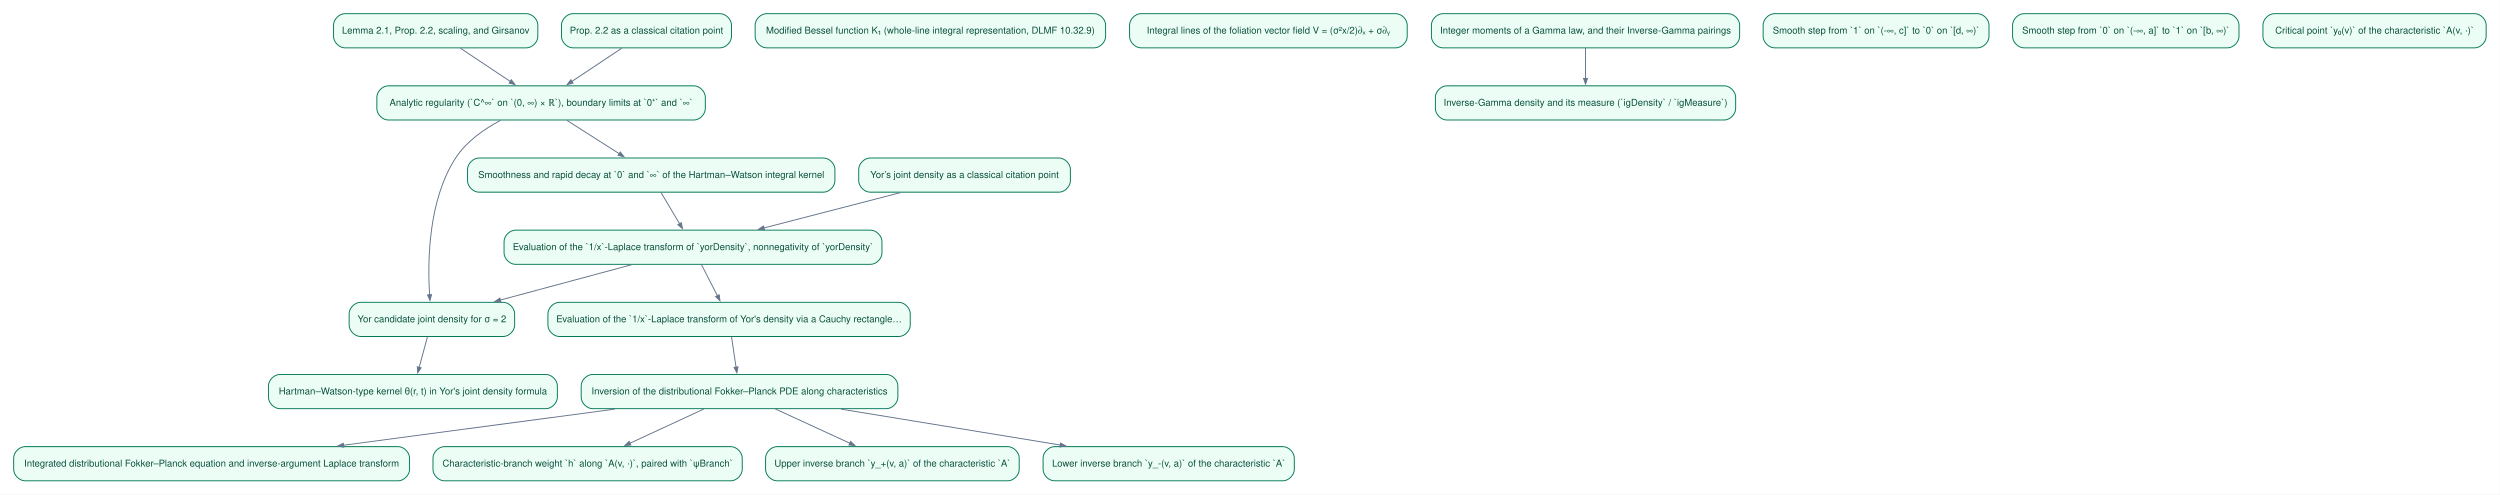
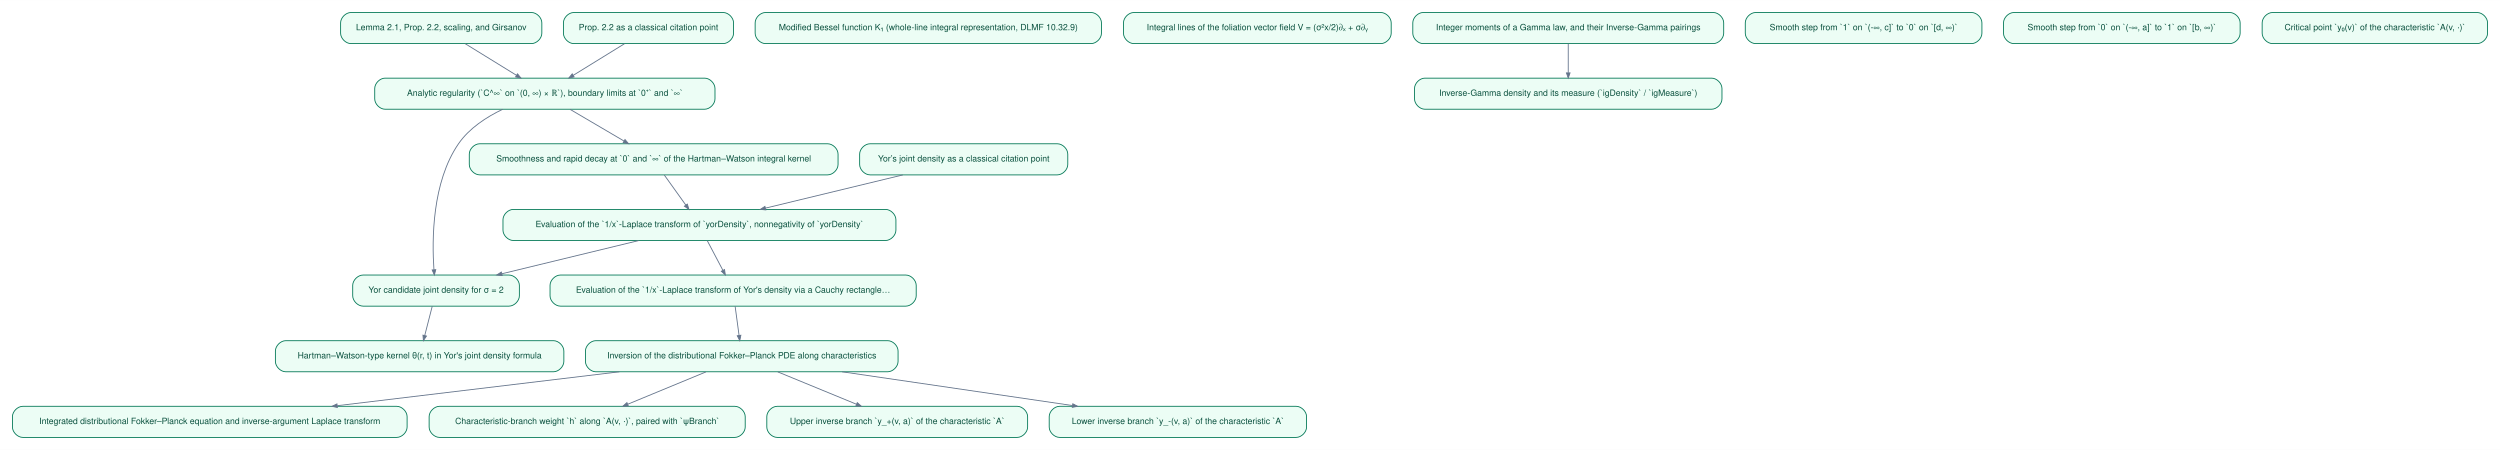
- <svg xmlns="http://www.w3.org/2000/svg" xmlns:xlink="http://www.w3.org/1999/xlink" width="2633pt" height="521pt" viewBox="0.00 0.00 2633.00 521.00">
+ <svg xmlns="http://www.w3.org/2000/svg" xmlns:xlink="http://www.w3.org/1999/xlink" width="2895pt" height="521pt" viewBox="0.00 0.00 2894.80 520.80">
  <g id="graph0" class="graph" transform="scale(1 1) rotate(0) translate(14.4 506.4)">
-     <polygon fill="white" stroke="none" points="-14.4,14.4 -14.4,-506.4 2618.42,-506.4 2618.42,14.4 -14.4,14.4" />
+     <polygon fill="white" stroke="transparent" points="-14.4,14.4 -14.4,-506.4 2880.4,-506.4 2880.4,14.4 -14.4,14.4" />
    <g id="node1" class="node">
      <g id="a_node1">
        <a xlink:href="Section2/Auxiliary.md" xlink:title="Auxiliary.lean">
-           <path fill="#ecfdf5" stroke="#047857" d="M540.05,-492C540.05,-492 348.89,-492 348.89,-492 342.89,-492 336.89,-486 336.89,-480 336.89,-480 336.89,-468 336.89,-468 336.89,-462 342.89,-456 348.89,-456 348.89,-456 540.05,-456 540.05,-456 546.05,-456 552.05,-462 552.05,-468 552.05,-468 552.05,-480 552.05,-480 552.05,-486 546.05,-492 540.05,-492" />
-           <text xml:space="preserve" text-anchor="middle" x="444.47" y="-471" font-family="Helvetica,sans-Serif" font-size="10.00" fill="#064e3b">Lemma 2.1, Prop. 2.2, scaling, and Girsanov</text>
+           <path fill="#ecfdf5" stroke="#047857" d="M601,-492C601,-492 392,-492 392,-492 386,-492 380,-486 380,-480 380,-480 380,-468 380,-468 380,-462 386,-456 392,-456 392,-456 601,-456 601,-456 607,-456 613,-462 613,-468 613,-468 613,-480 613,-480 613,-486 607,-492 601,-492" />
+           <text text-anchor="middle" x="496.5" y="-471.5" font-family="Helvetica,sans-Serif" font-size="10.00" fill="#064e3b">Lemma 2.1, Prop. 2.2, scaling, and Girsanov</text>
        </a>
      </g>
    </g>
    <g id="node2" class="node">
      <g id="a_node2">
        <a xlink:href="Section2/YorAnalytic.md" xlink:title="YorAnalytic.lean">
-           <path fill="#ecfdf5" stroke="#047857" d="M716.45,-416C716.45,-416 394.5,-416 394.5,-416 388.5,-416 382.5,-410 382.5,-404 382.5,-404 382.5,-392 382.5,-392 382.5,-386 388.5,-380 394.5,-380 394.5,-380 716.45,-380 716.45,-380 722.45,-380 728.45,-386 728.45,-392 728.45,-392 728.45,-404 728.45,-404 728.45,-410 722.45,-416 716.45,-416" />
-           <text xml:space="preserve" text-anchor="middle" x="555.47" y="-395" font-family="Helvetica,sans-Serif" font-size="10.00" fill="#064e3b">Analytic regularity (`C^∞` on `(0, ∞) × ℝ`), boundary limits at `0⁺` and `∞`</text>
+           <path fill="#ecfdf5" stroke="#047857" d="M801.5,-416C801.5,-416 431.5,-416 431.5,-416 425.5,-416 419.5,-410 419.5,-404 419.5,-404 419.5,-392 419.5,-392 419.5,-386 425.5,-380 431.5,-380 431.5,-380 801.5,-380 801.5,-380 807.5,-380 813.5,-386 813.5,-392 813.5,-392 813.5,-404 813.5,-404 813.5,-410 807.5,-416 801.5,-416" />
+           <text text-anchor="middle" x="616.5" y="-395.5" font-family="Helvetica,sans-Serif" font-size="10.00" fill="#064e3b">Analytic regularity (`C^∞` on `(0, ∞) × ℝ`), boundary limits at `0⁺` and `∞`</text>
        </a>
      </g>
    </g>
    <g id="edge1" class="edge">
-       <path fill="none" stroke="#64748b" d="M470.5,-455.65C486.25,-445.15 506.46,-431.67 523.22,-420.5" />
-       <polygon fill="#64748b" stroke="#64748b" points="524.14,-422.41 527.97,-417.34 521.81,-418.92 524.14,-422.41" />
+       <path fill="none" stroke="#64748b" d="M524.33,-455.84C542.05,-444.91 565.09,-430.7 583.7,-419.23" />
+       <polygon fill="#64748b" stroke="#64748b" points="584.81,-421.01 588.82,-416.07 582.61,-417.43 584.81,-421.01" />
    </g>
    <g id="node4" class="node">
      <g id="a_node4">
        <a xlink:href="Section2/YorDensity.md" xlink:title="YorDensity.lean">
-           <path fill="#ecfdf5" stroke="#047857" d="M515.63,-188C515.63,-188 365.31,-188 365.31,-188 359.31,-188 353.31,-182 353.31,-176 353.31,-176 353.31,-164 353.31,-164 353.31,-158 359.31,-152 365.31,-152 365.31,-152 515.63,-152 515.63,-152 521.63,-152 527.63,-158 527.63,-164 527.63,-164 527.63,-176 527.63,-176 527.63,-182 521.63,-188 515.63,-188" />
-           <text xml:space="preserve" text-anchor="middle" x="440.47" y="-167" font-family="Helvetica,sans-Serif" font-size="10.00" fill="#064e3b">Yor candidate joint density for σ = 2</text>
+           <path fill="#ecfdf5" stroke="#047857" d="M575,-188C575,-188 406,-188 406,-188 400,-188 394,-182 394,-176 394,-176 394,-164 394,-164 394,-158 400,-152 406,-152 406,-152 575,-152 575,-152 581,-152 587,-158 587,-164 587,-164 587,-176 587,-176 587,-182 581,-188 575,-188" />
+           <text text-anchor="middle" x="490.5" y="-167.5" font-family="Helvetica,sans-Serif" font-size="10.00" fill="#064e3b">Yor candidate joint density for σ = 2</text>
        </a>
      </g>
    </g>
    <g id="edge8" class="edge">
-       <path fill="none" stroke="#64748b" d="M512.8,-379.67C495.4,-370.45 476.76,-357.37 465.47,-340 436.61,-295.62 435.84,-230.96 438.02,-195.88" />
-       <polygon fill="#64748b" stroke="#64748b" points="440.11,-196.1 438.45,-189.96 435.92,-195.8 440.11,-196.1" />
+       <path fill="none" stroke="#64748b" d="M567.66,-379.95C548.81,-370.94 528.85,-357.94 516.5,-340 485.93,-295.57 485.65,-229.08 488.07,-194.22" />
+       <polygon fill="#64748b" stroke="#64748b" points="490.18,-194.24 488.55,-188.09 485.99,-193.91 490.18,-194.24" />
    </g>
    <g id="node5" class="node">
      <g id="a_node5">
        <a xlink:href="Section2/YorKernel.md" xlink:title="YorKernel.lean">
-           <path fill="#ecfdf5" stroke="#047857" d="M852.93,-340C852.93,-340 490.02,-340 490.02,-340 484.02,-340 478.02,-334 478.02,-328 478.02,-328 478.02,-316 478.02,-316 478.02,-310 484.02,-304 490.02,-304 490.02,-304 852.93,-304 852.93,-304 858.93,-304 864.93,-310 864.93,-316 864.93,-316 864.93,-328 864.93,-328 864.93,-334 858.93,-340 852.93,-340" />
-           <text xml:space="preserve" text-anchor="middle" x="671.47" y="-319" font-family="Helvetica,sans-Serif" font-size="10.00" fill="#064e3b">Smoothness and rapid decay at `0` and `∞` of the Hartman–Watson integral kernel</text>
+           <path fill="#ecfdf5" stroke="#047857" d="M944,-340C944,-340 541,-340 541,-340 535,-340 529,-334 529,-328 529,-328 529,-316 529,-316 529,-310 535,-304 541,-304 541,-304 944,-304 944,-304 950,-304 956,-310 956,-316 956,-316 956,-328 956,-328 956,-334 950,-340 944,-340" />
+           <text text-anchor="middle" x="742.5" y="-319.5" font-family="Helvetica,sans-Serif" font-size="10.00" fill="#064e3b">Smoothness and rapid decay at `0` and `∞` of the Hartman–Watson integral kernel</text>
        </a>
      </g>
    </g>
    <g id="edge9" class="edge">
-       <path fill="none" stroke="#64748b" d="M582.67,-379.65C599.13,-369.15 620.25,-355.67 637.77,-344.5" />
-       <polygon fill="#64748b" stroke="#64748b" points="638.84,-346.31 642.77,-341.31 636.58,-342.77 638.84,-346.31" />
+       <path fill="none" stroke="#64748b" d="M645.72,-379.84C664.33,-368.91 688.52,-354.7 708.06,-343.23" />
+       <polygon fill="#64748b" stroke="#64748b" points="709.32,-344.92 713.43,-340.07 707.2,-341.3 709.32,-344.92" />
    </g>
    <g id="node3" class="node">
      <g id="a_node3">
        <a xlink:href="Section2/Prop22Classical.md" xlink:title="Prop22Classical.lean">
-           <path fill="#ecfdf5" stroke="#047857" d="M743.99,-492C743.99,-492 588.96,-492 588.96,-492 582.96,-492 576.96,-486 576.96,-480 576.96,-480 576.96,-468 576.96,-468 576.96,-462 582.96,-456 588.96,-456 588.96,-456 743.99,-456 743.99,-456 749.99,-456 755.99,-462 755.99,-468 755.99,-468 755.99,-480 755.99,-480 755.99,-486 749.99,-492 743.99,-492" />
-           <text xml:space="preserve" text-anchor="middle" x="666.47" y="-471" font-family="Helvetica,sans-Serif" font-size="10.00" fill="#064e3b">Prop. 2.2 as a classical citation point</text>
+           <path fill="#ecfdf5" stroke="#047857" d="M823,-492C823,-492 650,-492 650,-492 644,-492 638,-486 638,-480 638,-480 638,-468 638,-468 638,-462 644,-456 650,-456 650,-456 823,-456 823,-456 829,-456 835,-462 835,-468 835,-468 835,-480 835,-480 835,-486 829,-492 823,-492" />
+           <text text-anchor="middle" x="736.5" y="-471.5" font-family="Helvetica,sans-Serif" font-size="10.00" fill="#064e3b">Prop. 2.2 as a classical citation point</text>
        </a>
      </g>
    </g>
    <g id="edge7" class="edge">
-       <path fill="none" stroke="#64748b" d="M640.45,-455.65C624.7,-445.15 604.48,-431.67 587.72,-420.5" />
-       <polygon fill="#64748b" stroke="#64748b" points="589.13,-418.92 582.98,-417.34 586.8,-422.41 589.13,-418.92" />
+       <path fill="none" stroke="#64748b" d="M708.67,-455.84C690.95,-444.91 667.91,-430.7 649.3,-419.23" />
+       <polygon fill="#64748b" stroke="#64748b" points="650.39,-417.43 644.18,-416.07 648.19,-421.01 650.39,-417.43" />
    </g>
    <g id="node10" class="node">
      <g id="a_node10">
        <a xlink:href="Section2/Theta.md" xlink:title="Theta.lean">
-           <path fill="#ecfdf5" stroke="#047857" d="M560.61,-112C560.61,-112 280.33,-112 280.33,-112 274.33,-112 268.33,-106 268.33,-100 268.33,-100 268.33,-88 268.33,-88 268.33,-82 274.33,-76 280.33,-76 280.33,-76 560.61,-76 560.61,-76 566.61,-76 572.61,-82 572.61,-88 572.61,-88 572.61,-100 572.61,-100 572.61,-106 566.61,-112 560.61,-112" />
-           <text xml:space="preserve" text-anchor="middle" x="420.47" y="-91" font-family="Helvetica,sans-Serif" font-size="10.00" fill="#064e3b">Hartman–Watson-type kernel θ(r, t) in Yor's joint density formula</text>
+           <path fill="#ecfdf5" stroke="#047857" d="M626.5,-112C626.5,-112 316.5,-112 316.5,-112 310.5,-112 304.5,-106 304.5,-100 304.5,-100 304.5,-88 304.5,-88 304.5,-82 310.5,-76 316.5,-76 316.5,-76 626.5,-76 626.5,-76 632.5,-76 638.5,-82 638.5,-88 638.5,-88 638.5,-100 638.5,-100 638.5,-106 632.5,-112 626.5,-112" />
+           <text text-anchor="middle" x="471.5" y="-91.5" font-family="Helvetica,sans-Serif" font-size="10.00" fill="#064e3b">Hartman–Watson-type kernel θ(r, t) in Yor's joint density formula</text>
        </a>
      </g>
    </g>
    <g id="edge11" class="edge">
-       <path fill="none" stroke="#64748b" d="M435.83,-151.84C433.23,-142.19 429.93,-130 427.06,-119.38" />
-       <polygon fill="#64748b" stroke="#64748b" points="429.14,-119.03 425.55,-113.79 425.09,-120.13 429.14,-119.03" />
+       <path fill="none" stroke="#64748b" d="M486.09,-151.84C483.5,-141.75 480.2,-128.87 477.39,-117.92" />
+       <polygon fill="#64748b" stroke="#64748b" points="479.41,-117.36 475.88,-112.07 475.34,-118.4 479.41,-117.36" />
    </g>
    <g id="node7" class="node">
      <g id="a_node7">
        <a xlink:href="Section2/YorJointDensity.md" xlink:title="YorJointDensity.lean">
-           <path fill="#ecfdf5" stroke="#047857" d="M902.47,-264C902.47,-264 528.47,-264 528.47,-264 522.47,-264 516.47,-258 516.47,-252 516.47,-252 516.47,-240 516.47,-240 516.47,-234 522.47,-228 528.47,-228 528.47,-228 902.47,-228 902.47,-228 908.47,-228 914.47,-234 914.47,-240 914.47,-240 914.47,-252 914.47,-252 914.47,-258 908.47,-264 902.47,-264" />
-           <text xml:space="preserve" text-anchor="middle" x="715.47" y="-243" font-family="Helvetica,sans-Serif" font-size="10.00" fill="#064e3b">Evaluation of the `1/x`-Laplace transform of `yorDensity`, nonnegativity of `yorDensity`</text>
+           <path fill="#ecfdf5" stroke="#047857" d="M1011,-264C1011,-264 580,-264 580,-264 574,-264 568,-258 568,-252 568,-252 568,-240 568,-240 568,-234 574,-228 580,-228 580,-228 1011,-228 1011,-228 1017,-228 1023,-234 1023,-240 1023,-240 1023,-252 1023,-252 1023,-258 1017,-264 1011,-264" />
+           <text text-anchor="middle" x="795.5" y="-243.5" font-family="Helvetica,sans-Serif" font-size="10.00" fill="#064e3b">Evaluation of the `1/x`-Laplace transform of `yorDensity`, nonnegativity of `yorDensity`</text>
        </a>
      </g>
    </g>
    <g id="edge14" class="edge">
-       <path fill="none" stroke="#64748b" d="M681.68,-303.84C687.52,-294.01 694.94,-281.53 701.34,-270.77" />
-       <polygon fill="#64748b" stroke="#64748b" points="703.13,-271.86 704.4,-265.63 699.52,-269.71 703.13,-271.86" />
+       <path fill="none" stroke="#64748b" d="M754.79,-303.84C762.22,-293.47 771.76,-280.15 779.73,-269.02" />
+       <polygon fill="#64748b" stroke="#64748b" points="781.49,-270.17 783.27,-264.07 778.07,-267.73 781.49,-270.17" />
    </g>
    <g id="node6" class="node">
      <g id="a_node6">
        <a xlink:href="Section2/YorLaplace.md" xlink:title="YorLaplace.lean">
-           <path fill="#ecfdf5" stroke="#047857" d="M932.27,-188C932.27,-188 574.68,-188 574.68,-188 568.68,-188 562.68,-182 562.68,-176 562.68,-176 562.68,-164 562.68,-164 562.68,-158 568.68,-152 574.68,-152 574.68,-152 932.27,-152 932.27,-152 938.27,-152 944.27,-158 944.27,-164 944.27,-164 944.27,-176 944.27,-176 944.27,-182 938.27,-188 932.27,-188" />
-           <text xml:space="preserve" text-anchor="middle" x="753.47" y="-167" font-family="Helvetica,sans-Serif" font-size="10.00" fill="#064e3b">Evaluation of the `1/x`-Laplace transform of Yor's density via a Cauchy rectangle…</text>
+           <path fill="#ecfdf5" stroke="#047857" d="M1034.5,-188C1034.5,-188 634.5,-188 634.5,-188 628.5,-188 622.5,-182 622.5,-176 622.5,-176 622.5,-164 622.5,-164 622.5,-158 628.5,-152 634.5,-152 634.5,-152 1034.5,-152 1034.5,-152 1040.5,-152 1046.5,-158 1046.5,-164 1046.5,-164 1046.5,-176 1046.5,-176 1046.5,-182 1040.5,-188 1034.5,-188" />
+           <text text-anchor="middle" x="834.5" y="-167.5" font-family="Helvetica,sans-Serif" font-size="10.00" fill="#064e3b">Evaluation of the `1/x`-Laplace transform of Yor's density via a Cauchy rectangle…</text>
        </a>
      </g>
    </g>
    <g id="node13" class="node">
      <g id="a_node13">
        <a xlink:href="Section2/JointLawLaplaceInv.md" xlink:title="JointLawLaplaceInv.lean">
-           <path fill="#ecfdf5" stroke="#047857" d="M919.24,-112C919.24,-112 609.7,-112 609.7,-112 603.7,-112 597.7,-106 597.7,-100 597.7,-100 597.7,-88 597.7,-88 597.7,-82 603.7,-76 609.7,-76 609.7,-76 919.24,-76 919.24,-76 925.24,-76 931.24,-82 931.24,-88 931.24,-88 931.24,-100 931.24,-100 931.24,-106 925.24,-112 919.24,-112" />
-           <text xml:space="preserve" text-anchor="middle" x="764.47" y="-91" font-family="Helvetica,sans-Serif" font-size="10.00" fill="#064e3b">Inversion of the distributional Fokker–Planck PDE along characteristics</text>
+           <path fill="#ecfdf5" stroke="#047857" d="M1013.5,-112C1013.5,-112 675.5,-112 675.5,-112 669.5,-112 663.5,-106 663.5,-100 663.5,-100 663.5,-88 663.5,-88 663.5,-82 669.5,-76 675.5,-76 675.5,-76 1013.5,-76 1013.5,-76 1019.5,-76 1025.5,-82 1025.5,-88 1025.5,-88 1025.5,-100 1025.5,-100 1025.5,-106 1019.5,-112 1013.5,-112" />
+           <text text-anchor="middle" x="844.5" y="-91.5" font-family="Helvetica,sans-Serif" font-size="10.00" fill="#064e3b">Inversion of the distributional Fokker–Planck PDE along characteristics</text>
        </a>
      </g>
    </g>
    <g id="edge15" class="edge">
-       <path fill="none" stroke="#64748b" d="M756.02,-151.84C757.44,-142.29 759.23,-130.23 760.8,-119.68" />
-       <polygon fill="#64748b" stroke="#64748b" points="762.87,-120.07 761.67,-113.82 758.71,-119.45 762.87,-120.07" />
+       <path fill="none" stroke="#64748b" d="M836.82,-151.84C838.17,-141.84 839.89,-129.11 841.36,-118.23" />
+       <polygon fill="#64748b" stroke="#64748b" points="843.47,-118.3 842.19,-112.07 839.31,-117.73 843.47,-118.3" />
    </g>
    <g id="edge12" class="edge">
-       <path fill="none" stroke="#64748b" d="M650.65,-227.56C609.13,-216.39 555.21,-201.88 512.38,-190.35" />
-       <polygon fill="#64748b" stroke="#64748b" points="513.14,-188.38 506.8,-188.85 512.05,-192.43 513.14,-188.38" />
+       <path fill="none" stroke="#64748b" d="M725.14,-227.93C677.72,-216.42 615.2,-201.26 566.62,-189.47" />
+       <polygon fill="#64748b" stroke="#64748b" points="567.09,-187.42 560.77,-188.05 566.1,-191.5 567.09,-187.42" />
    </g>
    <g id="edge13" class="edge">
-       <path fill="none" stroke="#64748b" d="M724.29,-227.84C729.33,-218.01 735.74,-205.53 741.27,-194.77" />
-       <polygon fill="#64748b" stroke="#64748b" points="743.01,-195.97 743.88,-189.67 739.27,-194.05 743.01,-195.97" />
+       <path fill="none" stroke="#64748b" d="M804.55,-227.84C809.91,-217.66 816.78,-204.63 822.58,-193.62" />
+       <polygon fill="#64748b" stroke="#64748b" points="824.56,-194.36 825.5,-188.07 820.85,-192.4 824.56,-194.36" />
    </g>
    <g id="node8" class="node">
      <g id="a_node8">
        <a xlink:href="Section2/YorClassical.md" xlink:title="YorClassical.lean">
-           <path fill="#ecfdf5" stroke="#047857" d="M1100.94,-340C1100.94,-340 902,-340 902,-340 896,-340 890,-334 890,-328 890,-328 890,-316 890,-316 890,-310 896,-304 902,-304 902,-304 1100.94,-304 1100.94,-304 1106.94,-304 1112.94,-310 1112.94,-316 1112.94,-316 1112.94,-328 1112.94,-328 1112.94,-334 1106.94,-340 1100.94,-340" />
-           <text xml:space="preserve" text-anchor="middle" x="1001.47" y="-319" font-family="Helvetica,sans-Serif" font-size="10.00" fill="#064e3b">Yor’s joint density as a classical citation point</text>
+           <path fill="#ecfdf5" stroke="#047857" d="M1210,-340C1210,-340 993,-340 993,-340 987,-340 981,-334 981,-328 981,-328 981,-316 981,-316 981,-310 987,-304 993,-304 993,-304 1210,-304 1210,-304 1216,-304 1222,-310 1222,-316 1222,-316 1222,-328 1222,-328 1222,-334 1216,-340 1210,-340" />
+           <text text-anchor="middle" x="1101.5" y="-319.5" font-family="Helvetica,sans-Serif" font-size="10.00" fill="#064e3b">Yor’s joint density as a classical citation point</text>
        </a>
      </g>
    </g>
    <g id="edge10" class="edge">
-       <path fill="none" stroke="#64748b" d="M934.06,-303.56C890.79,-292.36 834.57,-277.82 789.98,-266.28" />
-       <polygon fill="#64748b" stroke="#64748b" points="790.73,-264.3 784.4,-264.83 789.68,-268.37 790.73,-264.3" />
+       <path fill="none" stroke="#64748b" d="M1030.91,-303.93C983.34,-292.42 920.61,-277.26 871.87,-265.47" />
+       <polygon fill="#64748b" stroke="#64748b" points="872.32,-263.42 866,-264.05 871.33,-267.5 872.32,-263.42" />
    </g>
    <g id="node9" class="node">
      <g id="a_node9">
        <a xlink:href="Section2/ModifiedBesselK1.md" xlink:title="ModifiedBesselK1.lean">
-           <path fill="#ecfdf5" stroke="#047857" d="M1138.03,-492C1138.03,-492 792.91,-492 792.91,-492 786.91,-492 780.91,-486 780.91,-480 780.91,-480 780.91,-468 780.91,-468 780.91,-462 786.91,-456 792.91,-456 792.91,-456 1138.03,-456 1138.03,-456 1144.03,-456 1150.03,-462 1150.03,-468 1150.03,-468 1150.03,-480 1150.03,-480 1150.03,-486 1144.03,-492 1138.03,-492" />
-           <text xml:space="preserve" text-anchor="middle" x="965.47" y="-471" font-family="Helvetica,sans-Serif" font-size="10.00" fill="#064e3b">Modified Bessel function K₁ (whole-line integral representation, DLMF 10.32.9)</text>
+           <path fill="#ecfdf5" stroke="#047857" d="M1249,-492C1249,-492 872,-492 872,-492 866,-492 860,-486 860,-480 860,-480 860,-468 860,-468 860,-462 866,-456 872,-456 872,-456 1249,-456 1249,-456 1255,-456 1261,-462 1261,-468 1261,-468 1261,-480 1261,-480 1261,-486 1255,-492 1249,-492" />
+           <text text-anchor="middle" x="1060.5" y="-471.5" font-family="Helvetica,sans-Serif" font-size="10.00" fill="#064e3b">Modified Bessel function K₁ (whole-line integral representation, DLMF 10.32.9)</text>
        </a>
      </g>
    </g>
    <g id="node11" class="node">
      <g id="a_node11">
        <a xlink:href="Section2/Line.md" xlink:title="Line.lean">
-           <path fill="#ecfdf5" stroke="#047857" d="M1455.68,-492C1455.68,-492 1187.27,-492 1187.27,-492 1181.27,-492 1175.27,-486 1175.27,-480 1175.27,-480 1175.27,-468 1175.27,-468 1175.27,-462 1181.27,-456 1187.27,-456 1187.27,-456 1455.68,-456 1455.68,-456 1461.68,-456 1467.68,-462 1467.68,-468 1467.68,-468 1467.68,-480 1467.68,-480 1467.68,-486 1461.68,-492 1455.68,-492" />
-           <text xml:space="preserve" text-anchor="middle" x="1321.47" y="-471" font-family="Helvetica,sans-Serif" font-size="10.00" fill="#064e3b">Integral lines of the foliation vector field V = (σ²x/2)∂ₓ + σ∂ᵧ</text>
+           <path fill="#ecfdf5" stroke="#047857" d="M1584.5,-492C1584.5,-492 1298.5,-492 1298.5,-492 1292.5,-492 1286.5,-486 1286.5,-480 1286.5,-480 1286.5,-468 1286.5,-468 1286.5,-462 1292.5,-456 1298.5,-456 1298.5,-456 1584.5,-456 1584.5,-456 1590.5,-456 1596.5,-462 1596.5,-468 1596.5,-468 1596.5,-480 1596.5,-480 1596.5,-486 1590.5,-492 1584.5,-492" />
+           <text text-anchor="middle" x="1441.5" y="-471.5" font-family="Helvetica,sans-Serif" font-size="10.00" fill="#064e3b">Integral lines of the foliation vector field V = (σ²x/2)∂ₓ + σ∂ᵧ</text>
        </a>
      </g>
    </g>
    <g id="node12" class="node">
      <g id="a_node12">
        <a xlink:href="Section2/JointLawLaplace.md" xlink:title="JointLawLaplace.lean">
-           <path fill="#ecfdf5" stroke="#047857" d="M404.94,-36C404.94,-36 12,-36 12,-36 6,-36 0,-30 0,-24 0,-24 0,-12 0,-12 0,-6 6,0 12,0 12,0 404.94,0 404.94,0 410.94,0 416.94,-6 416.94,-12 416.94,-12 416.94,-24 416.94,-24 416.94,-30 410.94,-36 404.94,-36" />
-           <text xml:space="preserve" text-anchor="middle" x="208.47" y="-15" font-family="Helvetica,sans-Serif" font-size="10.00" fill="#064e3b">Integrated distributional Fokker–Planck equation and inverse-argument Laplace transform</text>
+           <path fill="#ecfdf5" stroke="#047857" d="M445,-36C445,-36 12,-36 12,-36 6,-36 0,-30 0,-24 0,-24 0,-12 0,-12 0,-6 6,0 12,0 12,0 445,0 445,0 451,0 457,-6 457,-12 457,-12 457,-24 457,-24 457,-30 451,-36 445,-36" />
+           <text text-anchor="middle" x="228.5" y="-15.5" font-family="Helvetica,sans-Serif" font-size="10.00" fill="#064e3b">Integrated distributional Fokker–Planck equation and inverse-argument Laplace transform</text>
        </a>
      </g>
    </g>
    <g id="edge4" class="edge">
-       <path fill="none" stroke="#64748b" d="M633.06,-75.51C547.02,-64.06 434.74,-49.11 347.25,-37.47" />
-       <polygon fill="#64748b" stroke="#64748b" points="347.66,-35.41 341.43,-36.7 347.1,-39.57 347.66,-35.41" />
+       <path fill="none" stroke="#64748b" d="M702.79,-75.98C605.01,-64.23 475.3,-48.65 376.24,-36.75" />
+       <polygon fill="#64748b" stroke="#64748b" points="376.26,-34.64 370.06,-36.01 375.76,-38.81 376.26,-34.64" />
    </g>
    <g id="node16" class="node">
      <g id="a_node16">
        <a xlink:href="Section2/HBranch.md" xlink:title="HBranch.lean">
-           <path fill="#ecfdf5" stroke="#047857" d="M755.33,-36C755.33,-36 453.61,-36 453.61,-36 447.61,-36 441.61,-30 441.61,-24 441.61,-24 441.61,-12 441.61,-12 441.61,-6 447.61,0 453.61,0 453.61,0 755.33,0 755.33,0 761.33,0 767.33,-6 767.33,-12 767.33,-12 767.33,-24 767.33,-24 767.33,-30 761.33,-36 755.33,-36" />
-           <text xml:space="preserve" text-anchor="middle" x="604.47" y="-15" font-family="Helvetica,sans-Serif" font-size="10.00" fill="#064e3b">Characteristic-branch weight `h` along `A(v, ·)`, paired with `ψBranch`</text>
+           <path fill="#ecfdf5" stroke="#047857" d="M836.5,-36C836.5,-36 494.5,-36 494.5,-36 488.5,-36 482.5,-30 482.5,-24 482.5,-24 482.5,-12 482.5,-12 482.5,-6 488.5,0 494.5,0 494.5,0 836.5,0 836.5,0 842.5,0 848.5,-6 848.5,-12 848.5,-12 848.5,-24 848.5,-24 848.5,-30 842.5,-36 836.5,-36" />
+           <text text-anchor="middle" x="665.5" y="-15.5" font-family="Helvetica,sans-Serif" font-size="10.00" fill="#064e3b">Characteristic-branch weight `h` along `A(v, ·)`, paired with `ψBranch`</text>
        </a>
      </g>
    </g>
    <g id="edge3" class="edge">
-       <path fill="none" stroke="#64748b" d="M726.96,-75.65C703.66,-64.87 673.58,-50.96 649.06,-39.62" />
-       <polygon fill="#64748b" stroke="#64748b" points="650,-37.75 643.68,-37.13 648.24,-41.56 650,-37.75" />
+       <path fill="none" stroke="#64748b" d="M802.98,-75.84C775.99,-64.68 740.72,-50.1 712.66,-38.5" />
+       <polygon fill="#64748b" stroke="#64748b" points="713.14,-36.42 706.79,-36.07 711.53,-40.3 713.14,-36.42" />
    </g>
    <g id="node19" class="node">
      <g id="a_node19">
        <a xlink:href="Section2/YPlus.md" xlink:title="YPlus.lean">
-           <path fill="#ecfdf5" stroke="#047857" d="M1047.02,-36C1047.02,-36 803.92,-36 803.92,-36 797.92,-36 791.92,-30 791.92,-24 791.92,-24 791.92,-12 791.92,-12 791.92,-6 797.92,0 803.92,0 803.92,0 1047.02,0 1047.02,0 1053.02,0 1059.02,-6 1059.02,-12 1059.02,-12 1059.02,-24 1059.02,-24 1059.02,-30 1053.02,-36 1047.02,-36" />
-           <text xml:space="preserve" text-anchor="middle" x="925.47" y="-15" font-family="Helvetica,sans-Serif" font-size="10.00" fill="#064e3b">Upper inverse branch `y_+(v, a)` of the characteristic `A`</text>
+           <path fill="#ecfdf5" stroke="#047857" d="M1163.5,-36C1163.5,-36 885.5,-36 885.5,-36 879.5,-36 873.5,-30 873.5,-24 873.5,-24 873.5,-12 873.5,-12 873.5,-6 879.5,0 885.5,0 885.5,0 1163.5,0 1163.5,0 1169.5,0 1175.5,-6 1175.5,-12 1175.5,-12 1175.5,-24 1175.5,-24 1175.5,-30 1169.5,-36 1163.5,-36" />
+           <text text-anchor="middle" x="1024.5" y="-15.5" font-family="Helvetica,sans-Serif" font-size="10.00" fill="#064e3b">Upper inverse branch `y_+(v, a)` of the characteristic `A`</text>
        </a>
      </g>
    </g>
    <g id="edge6" class="edge">
-       <path fill="none" stroke="#64748b" d="M802.22,-75.65C825.67,-64.87 855.93,-50.96 880.6,-39.62" />
-       <polygon fill="#64748b" stroke="#64748b" points="881.45,-41.54 886.03,-37.13 879.7,-37.73 881.45,-41.54" />
+       <path fill="none" stroke="#64748b" d="M886.25,-75.84C913.51,-64.63 949.16,-49.97 977.43,-38.35" />
+       <polygon fill="#64748b" stroke="#64748b" points="978.23,-40.29 982.98,-36.07 976.63,-36.41 978.23,-40.29" />
    </g>
    <g id="node20" class="node">
      <g id="a_node20">
        <a xlink:href="Section2/YMinus.md" xlink:title="YMinus.lean">
-           <path fill="#ecfdf5" stroke="#047857" d="M1336.76,-36C1336.76,-36 1096.18,-36 1096.18,-36 1090.18,-36 1084.18,-30 1084.18,-24 1084.18,-24 1084.18,-12 1084.18,-12 1084.18,-6 1090.18,0 1096.18,0 1096.18,0 1336.76,0 1336.76,0 1342.76,0 1348.76,-6 1348.76,-12 1348.76,-12 1348.76,-24 1348.76,-24 1348.76,-30 1342.76,-36 1336.76,-36" />
-           <text xml:space="preserve" text-anchor="middle" x="1216.47" y="-15" font-family="Helvetica,sans-Serif" font-size="10.00" fill="#064e3b">Lower inverse branch `y_-(v, a)` of the characteristic `A`</text>
+           <path fill="#ecfdf5" stroke="#047857" d="M1486.5,-36C1486.5,-36 1212.5,-36 1212.5,-36 1206.5,-36 1200.5,-30 1200.5,-24 1200.5,-24 1200.5,-12 1200.5,-12 1200.5,-6 1206.5,0 1212.5,0 1212.5,0 1486.5,0 1486.5,0 1492.5,0 1498.5,-6 1498.5,-12 1498.5,-12 1498.5,-24 1498.5,-24 1498.5,-30 1492.5,-36 1486.5,-36" />
+           <text text-anchor="middle" x="1349.5" y="-15.5" font-family="Helvetica,sans-Serif" font-size="10.00" fill="#064e3b">Lower inverse branch `y_-(v, a)` of the characteristic `A`</text>
        </a>
      </g>
    </g>
    <g id="edge5" class="edge">
-       <path fill="none" stroke="#64748b" d="M871.3,-75.51C940.83,-64.13 1031.43,-49.29 1102.36,-37.68" />
-       <polygon fill="#64748b" stroke="#64748b" points="1102.52,-39.78 1108.11,-36.74 1101.85,-35.64 1102.52,-39.78" />
+       <path fill="none" stroke="#64748b" d="M960.67,-75.98C1040.44,-64.29 1146.12,-48.8 1227.17,-36.93" />
+       <polygon fill="#64748b" stroke="#64748b" points="1227.82,-38.95 1233.45,-36.01 1227.21,-34.8 1227.82,-38.95" />
    </g>
    <g id="node14" class="node">
      <g id="a_node14">
        <a xlink:href="Section2/IgDensity.md" xlink:title="IgDensity.lean">
-           <path fill="#ecfdf5" stroke="#047857" d="M1801.6,-416C1801.6,-416 1509.34,-416 1509.34,-416 1503.34,-416 1497.34,-410 1497.34,-404 1497.34,-404 1497.34,-392 1497.34,-392 1497.34,-386 1503.34,-380 1509.34,-380 1509.34,-380 1801.6,-380 1801.6,-380 1807.6,-380 1813.6,-386 1813.6,-392 1813.6,-392 1813.6,-404 1813.6,-404 1813.6,-410 1807.6,-416 1801.6,-416" />
-           <text xml:space="preserve" text-anchor="middle" x="1655.47" y="-395" font-family="Helvetica,sans-Serif" font-size="10.00" fill="#064e3b">Inverse-Gamma density and its measure (`igDensity` / `igMeasure`)</text>
+           <path fill="#ecfdf5" stroke="#047857" d="M1967.5,-416C1967.5,-416 1635.5,-416 1635.5,-416 1629.5,-416 1623.5,-410 1623.5,-404 1623.5,-404 1623.5,-392 1623.5,-392 1623.5,-386 1629.5,-380 1635.5,-380 1635.5,-380 1967.5,-380 1967.5,-380 1973.5,-380 1979.5,-386 1979.5,-392 1979.5,-392 1979.5,-404 1979.5,-404 1979.5,-410 1973.5,-416 1967.5,-416" />
+           <text text-anchor="middle" x="1801.5" y="-395.5" font-family="Helvetica,sans-Serif" font-size="10.00" fill="#064e3b">Inverse-Gamma density and its measure (`igDensity` / `igMeasure`)</text>
        </a>
      </g>
    </g>
    <g id="node15" class="node">
      <g id="a_node15">
        <a xlink:href="Section2/GammaMoment.md" xlink:title="GammaMoment.lean">
-           <path fill="#ecfdf5" stroke="#047857" d="M1805.79,-492C1805.79,-492 1505.16,-492 1505.16,-492 1499.16,-492 1493.16,-486 1493.16,-480 1493.16,-480 1493.16,-468 1493.16,-468 1493.16,-462 1499.16,-456 1505.16,-456 1505.16,-456 1805.79,-456 1805.79,-456 1811.79,-456 1817.79,-462 1817.79,-468 1817.79,-468 1817.79,-480 1817.79,-480 1817.79,-486 1811.79,-492 1805.79,-492" />
-           <text xml:space="preserve" text-anchor="middle" x="1655.47" y="-471" font-family="Helvetica,sans-Serif" font-size="10.00" fill="#064e3b">Integer moments of a Gamma law, and their Inverse-Gamma pairings</text>
+           <path fill="#ecfdf5" stroke="#047857" d="M1969.5,-492C1969.5,-492 1633.5,-492 1633.5,-492 1627.5,-492 1621.5,-486 1621.5,-480 1621.5,-480 1621.5,-468 1621.5,-468 1621.5,-462 1627.5,-456 1633.5,-456 1633.5,-456 1969.5,-456 1969.5,-456 1975.5,-456 1981.5,-462 1981.5,-468 1981.5,-468 1981.5,-480 1981.5,-480 1981.5,-486 1975.5,-492 1969.5,-492" />
+           <text text-anchor="middle" x="1801.5" y="-471.5" font-family="Helvetica,sans-Serif" font-size="10.00" fill="#064e3b">Integer moments of a Gamma law, and their Inverse-Gamma pairings</text>
        </a>
      </g>
    </g>
    <g id="edge2" class="edge">
-       <path fill="none" stroke="#64748b" d="M1655.47,-455.84C1655.47,-446.29 1655.47,-434.23 1655.47,-423.68" />
-       <polygon fill="#64748b" stroke="#64748b" points="1657.57,-423.84 1655.47,-417.84 1653.37,-423.84 1657.57,-423.84" />
+       <path fill="none" stroke="#64748b" d="M1801.5,-455.84C1801.5,-445.84 1801.5,-433.11 1801.5,-422.23" />
+       <polygon fill="#64748b" stroke="#64748b" points="1803.6,-422.07 1801.5,-416.07 1799.4,-422.07 1803.6,-422.07" />
    </g>
    <g id="node17" class="node">
      <g id="a_node17">
        <a xlink:href="Section2/SmoothStepLeft.md" xlink:title="SmoothStepLeft.lean">
-           <path fill="#ecfdf5" stroke="#047857" d="M2068.42,-492C2068.42,-492 1854.53,-492 1854.53,-492 1848.53,-492 1842.53,-486 1842.53,-480 1842.53,-480 1842.53,-468 1842.53,-468 1842.53,-462 1848.53,-456 1854.53,-456 1854.53,-456 2068.42,-456 2068.42,-456 2074.42,-456 2080.42,-462 2080.42,-468 2080.42,-468 2080.42,-480 2080.42,-480 2080.42,-486 2074.42,-492 2068.42,-492" />
-           <text xml:space="preserve" text-anchor="middle" x="1961.47" y="-471" font-family="Helvetica,sans-Serif" font-size="10.00" fill="#064e3b">Smooth step from `1` on `(-∞, c]` to `0` on `[d, ∞)`</text>
+           <path fill="#ecfdf5" stroke="#047857" d="M2268.5,-492C2268.5,-492 2018.5,-492 2018.5,-492 2012.5,-492 2006.5,-486 2006.5,-480 2006.5,-480 2006.5,-468 2006.5,-468 2006.5,-462 2012.5,-456 2018.5,-456 2018.5,-456 2268.5,-456 2268.5,-456 2274.5,-456 2280.5,-462 2280.5,-468 2280.5,-468 2280.5,-480 2280.5,-480 2280.5,-486 2274.5,-492 2268.5,-492" />
+           <text text-anchor="middle" x="2143.5" y="-471.5" font-family="Helvetica,sans-Serif" font-size="10.00" fill="#064e3b">Smooth step from `1` on `(-∞, c]` to `0` on `[d, ∞)`</text>
        </a>
      </g>
    </g>
    <g id="node18" class="node">
      <g id="a_node18">
        <a xlink:href="Section2/SmoothStepRight.md" xlink:title="SmoothStepRight.lean">
-           <path fill="#ecfdf5" stroke="#047857" d="M2331.7,-492C2331.7,-492 2117.25,-492 2117.25,-492 2111.25,-492 2105.25,-486 2105.25,-480 2105.25,-480 2105.25,-468 2105.25,-468 2105.25,-462 2111.25,-456 2117.25,-456 2117.25,-456 2331.7,-456 2331.7,-456 2337.7,-456 2343.7,-462 2343.7,-468 2343.7,-468 2343.7,-480 2343.7,-480 2343.7,-486 2337.7,-492 2331.7,-492" />
-           <text xml:space="preserve" text-anchor="middle" x="2224.47" y="-471" font-family="Helvetica,sans-Serif" font-size="10.00" fill="#064e3b">Smooth step from `0` on `(-∞, a]` to `1` on `[b, ∞)`</text>
+           <path fill="#ecfdf5" stroke="#047857" d="M2567.5,-492C2567.5,-492 2317.5,-492 2317.5,-492 2311.5,-492 2305.5,-486 2305.5,-480 2305.5,-480 2305.5,-468 2305.5,-468 2305.5,-462 2311.5,-456 2317.5,-456 2317.5,-456 2567.5,-456 2567.5,-456 2573.5,-456 2579.5,-462 2579.5,-468 2579.5,-468 2579.5,-480 2579.5,-480 2579.5,-486 2573.5,-492 2567.5,-492" />
+           <text text-anchor="middle" x="2442.5" y="-471.5" font-family="Helvetica,sans-Serif" font-size="10.00" fill="#064e3b">Smooth step from `0` on `(-∞, a]` to `1` on `[b, ∞)`</text>
        </a>
      </g>
    </g>
    <g id="node21" class="node">
      <g id="a_node21">
        <a xlink:href="Section2/YCrit.md" xlink:title="YCrit.lean">
-           <path fill="#ecfdf5" stroke="#047857" d="M2592.02,-492C2592.02,-492 2380.92,-492 2380.92,-492 2374.92,-492 2368.92,-486 2368.92,-480 2368.92,-480 2368.92,-468 2368.92,-468 2368.92,-462 2374.92,-456 2380.92,-456 2380.92,-456 2592.02,-456 2592.02,-456 2598.02,-456 2604.02,-462 2604.02,-468 2604.02,-468 2604.02,-480 2604.02,-480 2604.02,-486 2598.02,-492 2592.02,-492" />
-           <text xml:space="preserve" text-anchor="middle" x="2486.47" y="-471" font-family="Helvetica,sans-Serif" font-size="10.00" fill="#064e3b">Critical point `y₀(v)` of the characteristic `A(v, ·)`</text>
+           <path fill="#ecfdf5" stroke="#047857" d="M2854,-492C2854,-492 2617,-492 2617,-492 2611,-492 2605,-486 2605,-480 2605,-480 2605,-468 2605,-468 2605,-462 2611,-456 2617,-456 2617,-456 2854,-456 2854,-456 2860,-456 2866,-462 2866,-468 2866,-468 2866,-480 2866,-480 2866,-486 2860,-492 2854,-492" />
+           <text text-anchor="middle" x="2735.5" y="-471.5" font-family="Helvetica,sans-Serif" font-size="10.00" fill="#064e3b">Critical point `y₀(v)` of the characteristic `A(v, ·)`</text>
        </a>
      </g>
    </g>
  </g>
</svg>
